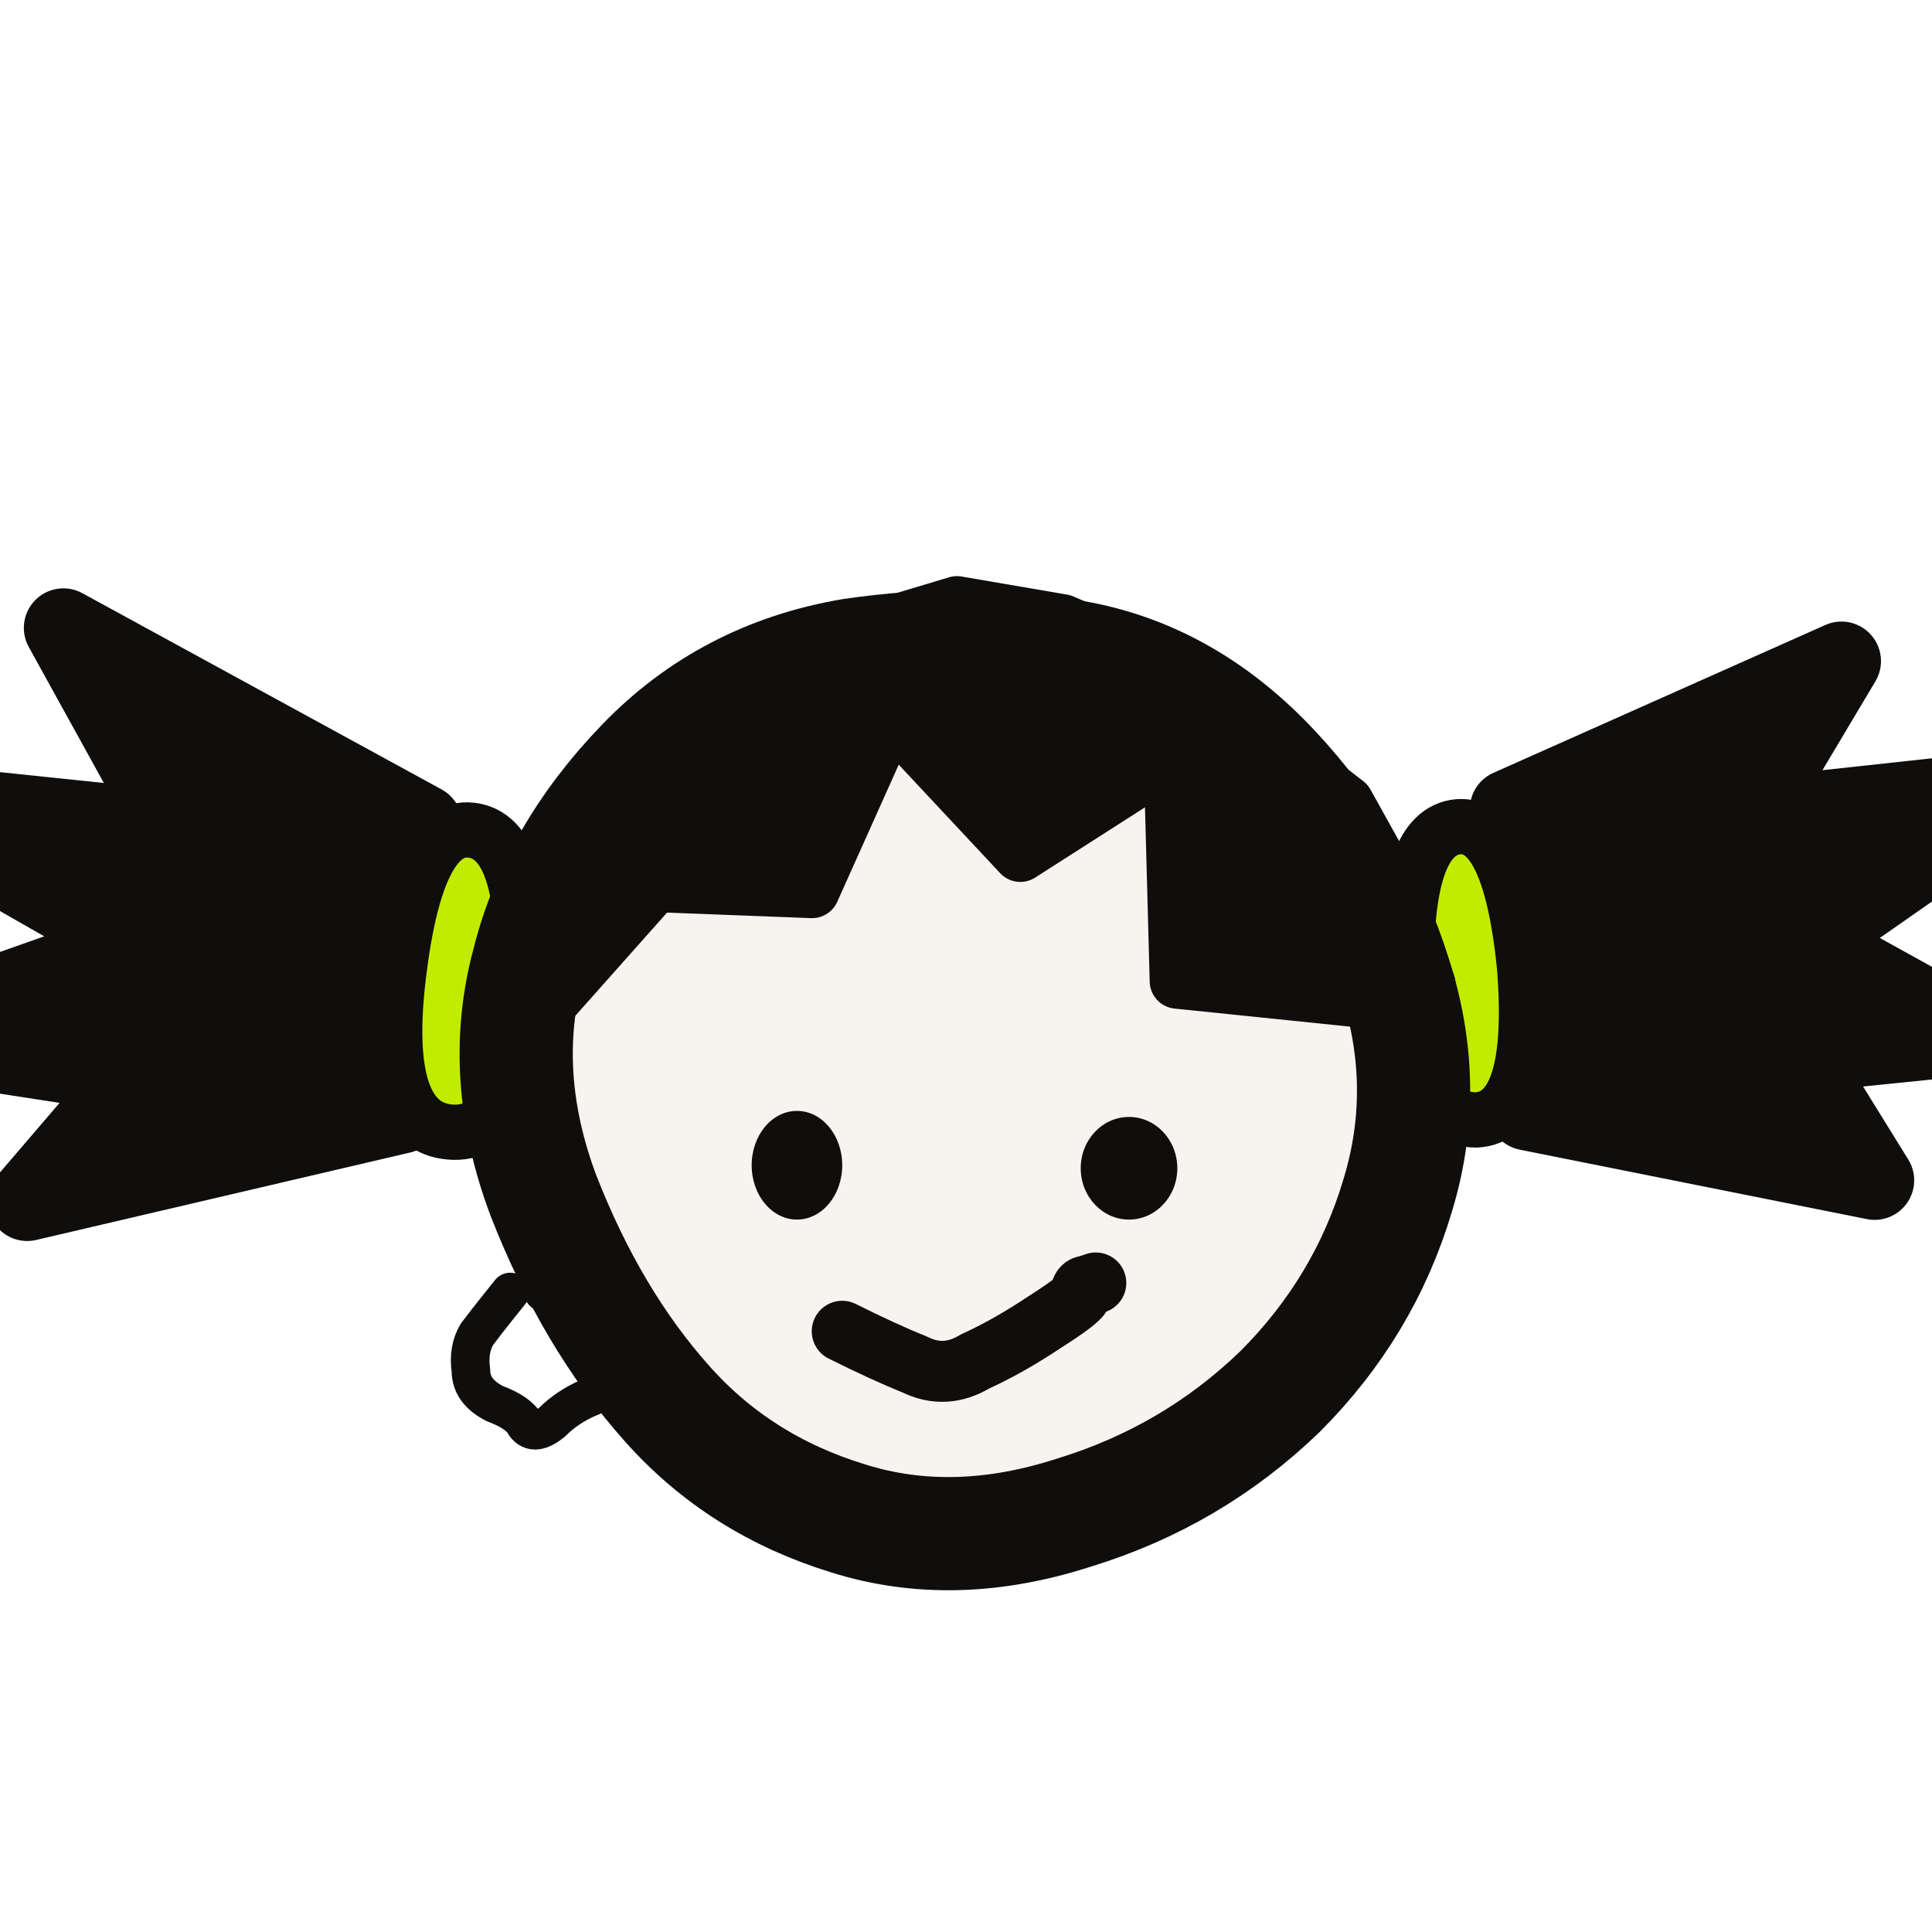
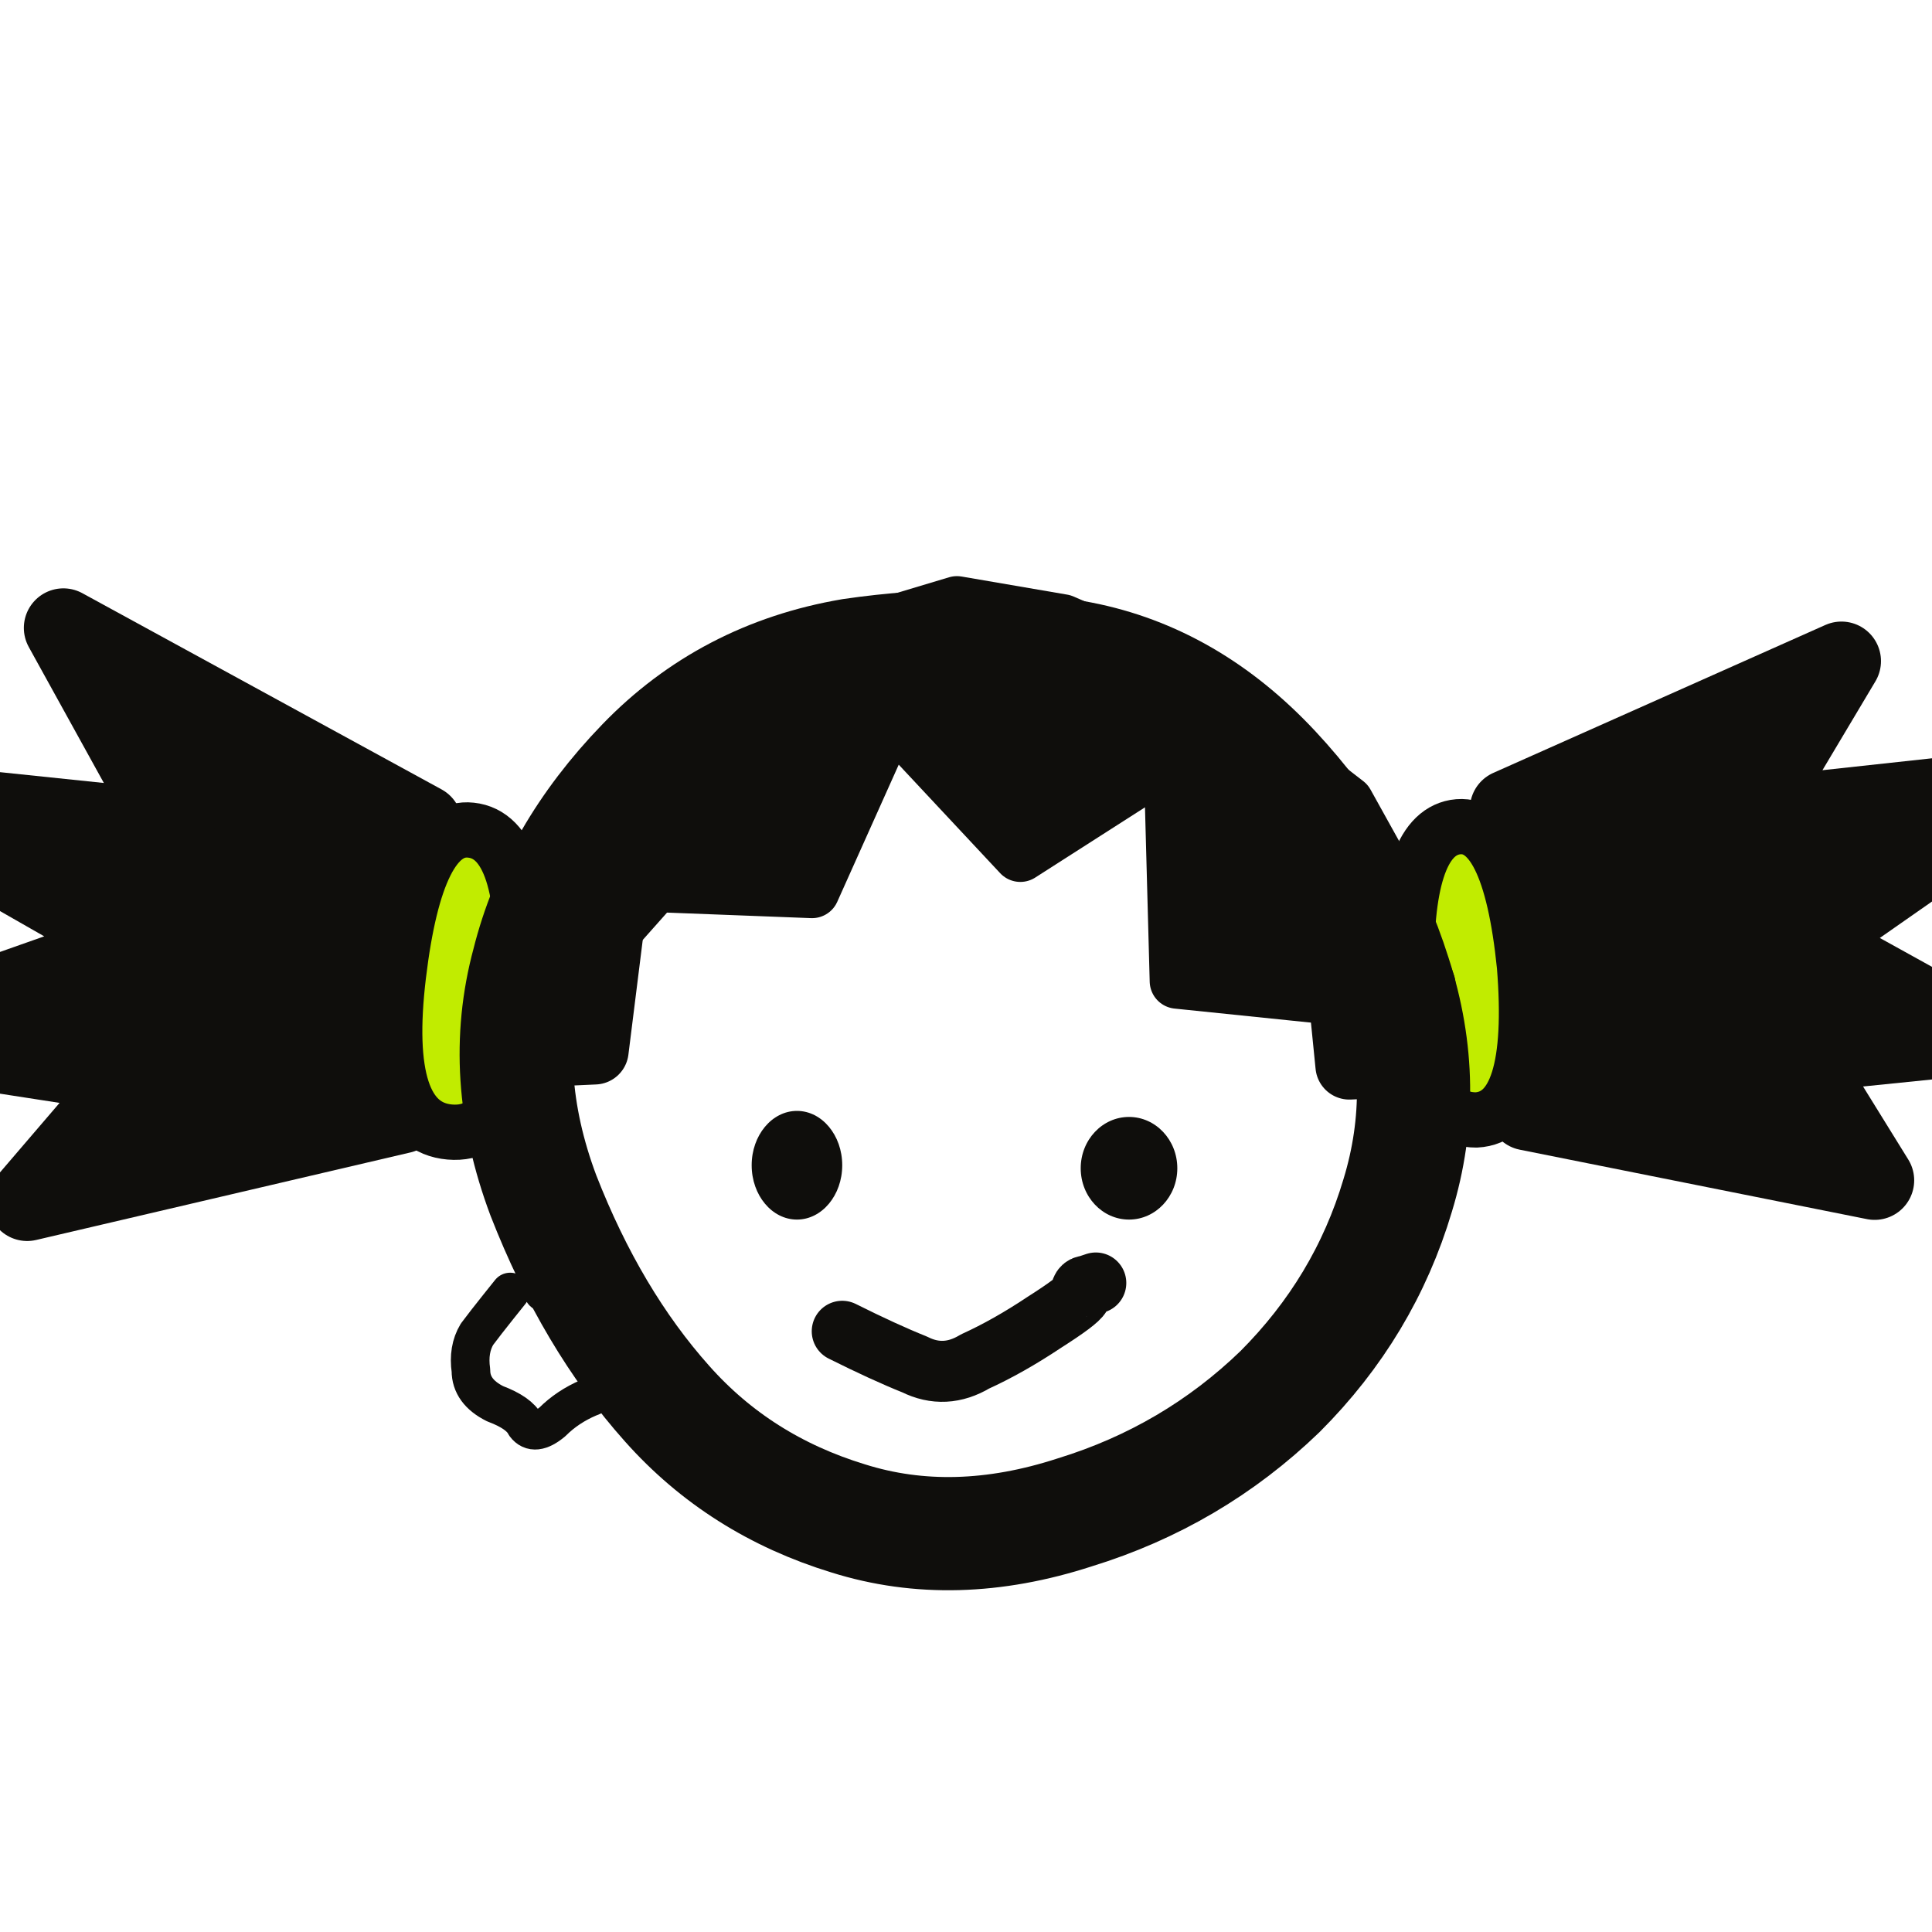
<svg xmlns="http://www.w3.org/2000/svg" viewBox="0 0 64 64">
  <g visibility="visible">
    <animate attributeName="visibility" values="visible;hidden;hidden" dur="0.36s" repeatCount="indefinite" calcMode="discrete" />
    <path d="M20.3 30.0 L15.1 29.2 L15.3 35.0 L19.7 34.8Z" fill="#0F0E0C" stroke="#0F0E0C" stroke-width="2.25" stroke-linejoin="round" />
    <path d="M13.3 36.9 L0.9 39.8 L4.5 35.6 L-3.9 34.3 L4.6 31.3 L-3.8 26.5 L5.8 27.5 L2.1 20.8 L14.0 27.3Z" fill="#0F0E0C" stroke="#0F0E0C" stroke-width="2.62" stroke-linejoin="round" />
    <path d="M13.2 32.3 Q12.6 37.3 14.9 37.5 Q17.2 37.7 17.3 32.7 Q17.5 27.7 15.6 27.5 Q13.8 27.3 13.2 32.3Z" fill="#C1EC00" stroke="#0F0E0C" stroke-width="1.83" stroke-linejoin="round" />
    <path d="M44.7 35.3 L48.9 35.1 L48.2 29.1 L44.2 30.3Z" fill="#0F0E0C" stroke="#0F0E0C" stroke-width="2.25" stroke-linejoin="round" />
    <path d="M50.0 26.8 L61.0 21.9 L57.9 27.1 L67.1 26.1 L59.8 31.2 L65.4 34.3 L59.5 34.9 L62.1 39.1 L50.6 36.8Z" fill="#0F0E0C" stroke="#0F0E0C" stroke-width="2.62" stroke-linejoin="round" />
    <path d="M50.5 32.0 Q50.0 27.1 48.2 27.4 Q46.5 27.7 46.6 32.4 Q46.8 37.1 48.9 37.1 Q50.9 37.0 50.5 32.0Z" fill="#C1EC00" stroke="#0F0E0C" stroke-width="1.83" stroke-linejoin="round" />
-     <path d="M46.3 39.6 Q45.2 43.3 42.4 46.1 Q39.5 48.9 35.6 50.1 Q31.6 51.4 28.1 50.3 Q24.5 49.2 22.1 46.5 Q19.6 43.7 18.0 39.6 Q16.5 35.6 17.5 31.9 Q18.4 28.3 21.3 25.3 Q24.1 22.4 28.2 21.7 Q32.3 21.1 35.8 21.8 Q39.4 22.5 42.2 25.5 Q45.0 28.5 46.2 32.3 Q47.4 36.0 46.3 39.6Z" fill="#F7F4EF" stroke="#0F0E0C" stroke-width="3.75" stroke-linejoin="round" />
+     <path d="M46.3 39.6 Q45.2 43.3 42.4 46.1 Q39.5 48.9 35.6 50.1 Q31.6 51.4 28.1 50.3 Q24.5 49.2 22.1 46.5 Q19.6 43.7 18.0 39.6 Q16.5 35.6 17.5 31.9 Q18.4 28.3 21.3 25.3 Q24.1 22.4 28.2 21.7 Q32.3 21.1 35.8 21.8 Q39.4 22.5 42.2 25.5 Q45.0 28.5 46.2 32.3 Q47.4 36.0 46.3 39.6Z" fill="none" stroke="#0F0E0C" stroke-width="3.75" stroke-linejoin="round" />
    <path d="M16.8 32.8 L17.7 29.4 L19.4 26.2 L22.1 23.8 L25.0 22.0 L28.7 20.9 L31.7 20.0 L35.2 20.6 L39.1 22.3 L41.5 24.2 L44.6 26.6 L46.1 29.3 L47.3 32.6 L45.8 33.2 L39.0 32.5 L38.8 25.1 L33.8 28.3 L29.5 23.7 L26.9 29.5 L21.7 29.3 L17.7 33.8Z" fill="#0F0E0C" stroke="#0F0E0C" stroke-width="1.83" stroke-linejoin="round" />
    <ellipse cx="26.4" cy="38.6" rx="1.5" ry="1.8" fill="#0F0E0C" />
    <ellipse cx="37.4" cy="38.7" rx="1.6" ry="1.7" fill="#0F0E0C" />
    <path d="M27.9 44.1 Q29.3 44.8 30.3 45.2 Q31.3 45.7 32.3 45.1 Q33.4 44.6 34.6 43.8 Q35.7 43.1 35.8 42.9 Q35.8 42.6 36.0 42.6 L36.3 42.5" fill="none" stroke="#0F0E0C" stroke-width="2.02" stroke-linecap="round" stroke-linejoin="round" />
    <path d="M18.0 42.8 Q19.3 42.7 19.5 43.7 Q19.8 44.7 20.0 45.4 Q20.1 46.1 19.5 46.3 Q18.8 46.6 18.3 47.1 Q17.7 47.6 17.4 47.2 Q17.2 46.8 16.4 46.5 Q15.6 46.1 15.6 45.4 Q15.5 44.7 15.8 44.2 Q16.1 43.8 16.5 43.3 L16.9 42.8" fill="none" stroke="#0F0E0C" stroke-width="1.28" stroke-linecap="round" stroke-linejoin="round" />
  </g>
  <g visibility="hidden">
    <animate attributeName="visibility" values="hidden;visible;hidden" dur="0.36s" repeatCount="indefinite" calcMode="discrete" />
    <path d="M20.1 30.4 L15.6 29.3 L14.8 35.2 L19.4 35.6Z" fill="#0F0E0C" stroke="#0F0E0C" stroke-width="2.25" stroke-linejoin="round" />
    <path d="M13.1 37.4 L0.9 40.0 L5.0 35.7 L-3.6 34.1 L4.5 31.4 L-3.9 26.4 L6.0 27.5 L2.0 21.2 L14.3 27.5Z" fill="#0F0E0C" stroke="#0F0E0C" stroke-width="2.62" stroke-linejoin="round" />
    <path d="M13.5 31.9 Q13.1 37.2 14.9 37.5 Q16.7 37.8 17.2 32.8 Q17.6 27.8 15.8 27.2 Q13.9 26.6 13.5 31.9Z" fill="#C1EC00" stroke="#0F0E0C" stroke-width="1.83" stroke-linejoin="round" />
    <path d="M44.4 34.7 L49.3 34.9 L48.0 29.0 L43.5 30.1Z" fill="#0F0E0C" stroke="#0F0E0C" stroke-width="2.25" stroke-linejoin="round" />
    <path d="M49.4 27.4 L61.0 21.2 L57.8 27.3 L66.8 26.7 L59.8 31.2 L65.6 33.8 L59.5 35.1 L61.4 39.4 L51.0 37.4Z" fill="#0F0E0C" stroke="#0F0E0C" stroke-width="2.62" stroke-linejoin="round" />
    <path d="M50.8 31.7 Q50.3 26.6 48.2 26.9 Q46.2 27.2 46.5 32.4 Q46.9 37.6 49.1 37.2 Q51.2 36.7 50.8 31.7Z" fill="#C1EC00" stroke="#0F0E0C" stroke-width="1.83" stroke-linejoin="round" />
-     <path d="M46.0 40.0 Q44.6 43.8 42.1 46.4 Q39.6 49.0 35.7 50.3 Q31.9 51.7 28.1 50.3 Q24.4 49.0 21.7 46.2 Q19.0 43.4 17.7 39.5 Q16.5 35.7 17.7 32.0 Q19.0 28.4 21.9 25.7 Q24.8 22.9 28.5 22.2 Q32.3 21.4 35.7 22.1 Q39.1 22.9 41.9 25.8 Q44.6 28.6 46.0 32.4 Q47.5 36.1 46.0 40.0Z" fill="#F7F4EF" stroke="#0F0E0C" stroke-width="3.75" stroke-linejoin="round" />
+     <path d="M46.0 40.0 Q44.6 43.8 42.1 46.4 Q39.6 49.0 35.7 50.3 Q31.9 51.7 28.1 50.3 Q24.4 49.0 21.7 46.2 Q19.0 43.4 17.7 39.5 Q16.5 35.7 17.7 32.0 Q19.0 28.4 21.9 25.7 Q24.8 22.9 28.5 22.2 Q32.3 21.4 35.7 22.1 Q39.1 22.9 41.9 25.8 Q44.6 28.6 46.0 32.4 Q47.5 36.1 46.0 40.0Z" fill="none" stroke="#0F0E0C" stroke-width="3.75" stroke-linejoin="round" />
    <path d="M17.1 32.8 L18.3 29.4 L20.0 26.3 L22.1 24.1 L25.2 21.9 L28.8 20.8 L32.4 20.5 L35.4 21.3 L38.8 21.9 L41.9 23.9 L43.8 26.2 L45.9 29.5 L47.2 32.7 L45.8 33.3 L39.1 31.9 L38.7 25.7 L33.5 28.4 L29.2 23.2 L27.6 29.4 L21.4 28.7 L17.9 34.4Z" fill="#0F0E0C" stroke="#0F0E0C" stroke-width="1.83" stroke-linejoin="round" />
    <ellipse cx="26.4" cy="39.1" rx="1.7" ry="1.7" fill="#0F0E0C" />
    <ellipse cx="37.4" cy="39.1" rx="1.5" ry="1.7" fill="#0F0E0C" />
    <path d="M27.8 44.0 Q29.4 45.2 30.4 45.8 Q31.3 46.4 32.6 45.7 Q33.8 45.0 34.5 44.2 Q35.1 43.4 35.7 43.2 Q36.3 43.0 36.5 42.5 L36.7 42.1" fill="none" stroke="#0F0E0C" stroke-width="2.02" stroke-linecap="round" stroke-linejoin="round" />
    <path d="M17.9 42.5 Q19.5 42.7 19.8 43.4 Q20.2 44.1 19.9 45.0 Q19.7 45.8 19.5 46.2 Q19.3 46.6 18.7 47.2 Q18.2 47.7 17.4 47.6 Q16.7 47.5 16.5 47.0 Q16.2 46.4 16.0 45.6 Q15.8 44.8 15.7 44.1 Q15.7 43.4 16.6 43.2 L17.6 43.0" fill="none" stroke="#0F0E0C" stroke-width="1.28" stroke-linecap="round" stroke-linejoin="round" />
  </g>
  <g visibility="hidden">
    <animate attributeName="visibility" values="hidden;hidden;visible" dur="0.36s" repeatCount="indefinite" calcMode="discrete" />
    <path d="M20.6 30.2 L15.6 29.3 L14.7 34.6 L19.6 35.1Z" fill="#0F0E0C" stroke="#0F0E0C" stroke-width="2.25" stroke-linejoin="round" />
    <path d="M13.6 36.9 L1.7 39.7 L5.1 34.8 L-4.1 34.0 L4.8 31.3 L-3.6 26.4 L6.1 27.0 L2.6 20.8 L14.6 27.4Z" fill="#0F0E0C" stroke="#0F0E0C" stroke-width="2.62" stroke-linejoin="round" />
    <path d="M13.2 31.9 Q12.9 36.6 15.0 36.8 Q17.2 37.1 17.5 32.1 Q17.7 27.2 15.6 27.2 Q13.6 27.1 13.2 31.9Z" fill="#C1EC00" stroke="#0F0E0C" stroke-width="1.83" stroke-linejoin="round" />
    <path d="M44.1 35.5 L48.9 35.4 L48.1 29.1 L43.4 30.1Z" fill="#0F0E0C" stroke="#0F0E0C" stroke-width="2.25" stroke-linejoin="round" />
    <path d="M50.0 27.1 L61.3 21.3 L57.9 26.9 L67.5 26.5 L60.0 31.3 L65.3 33.7 L59.2 34.9 L61.7 39.4 L50.4 37.4Z" fill="#0F0E0C" stroke="#0F0E0C" stroke-width="2.62" stroke-linejoin="round" />
    <path d="M50.4 32.4 Q49.9 27.4 48.0 27.3 Q46.0 27.1 46.6 32.3 Q47.2 37.6 49.1 37.4 Q50.9 37.3 50.4 32.4Z" fill="#C1EC00" stroke="#0F0E0C" stroke-width="1.83" stroke-linejoin="round" />
-     <path d="M46.0 39.6 Q44.9 43.2 42.1 46.2 Q39.3 49.2 35.6 50.4 Q32.0 51.7 28.2 50.6 Q24.5 49.5 21.8 46.4 Q19.2 43.3 17.9 39.7 Q16.6 36.1 17.7 32.4 Q18.8 28.8 21.7 25.9 Q24.6 23.0 28.2 22.3 Q31.8 21.6 35.8 22.0 Q39.9 22.5 42.6 25.6 Q45.4 28.7 46.2 32.3 Q47.0 36.0 46.0 39.6Z" fill="#F7F4EF" stroke="#0F0E0C" stroke-width="3.75" stroke-linejoin="round" />
+     <path d="M46.0 39.6 Q44.9 43.2 42.1 46.2 Q39.3 49.2 35.6 50.4 Q32.0 51.7 28.2 50.6 Q24.5 49.5 21.8 46.4 Q19.2 43.3 17.9 39.7 Q16.6 36.1 17.7 32.4 Q18.8 28.8 21.7 25.9 Q24.6 23.0 28.2 22.3 Q31.8 21.6 35.8 22.0 Q39.9 22.5 42.6 25.6 Q45.4 28.7 46.2 32.3 Q47.0 36.0 46.0 39.6Z" fill="none" stroke="#0F0E0C" stroke-width="3.75" stroke-linejoin="round" />
    <path d="M16.6 32.4 L18.1 29.6 L19.9 26.4 L21.9 23.5 L25.3 22.2 L28.9 21.1 L32.0 20.9 L35.1 21.3 L38.8 22.0 L41.9 23.8 L44.2 26.8 L46.3 29.8 L47.2 32.5 L45.9 33.3 L39.0 32.3 L39.1 25.4 L33.2 28.7 L29.4 24.1 L26.8 30.0 L21.7 29.2 L18.4 34.4Z" fill="#0F0E0C" stroke="#0F0E0C" stroke-width="1.83" stroke-linejoin="round" />
    <ellipse cx="26.8" cy="38.9" rx="1.8" ry="1.8" fill="#0F0E0C" />
    <ellipse cx="37.3" cy="38.8" rx="1.5" ry="1.7" fill="#0F0E0C" />
    <path d="M28.1 44.2 Q29.5 45.3 30.5 45.6 Q31.5 45.9 32.6 45.6 Q33.6 45.3 34.8 44.5 Q35.9 43.7 35.9 43.3 Q36.0 42.9 36.2 42.5 L36.5 42.2" fill="none" stroke="#0F0E0C" stroke-width="2.02" stroke-linecap="round" stroke-linejoin="round" />
    <path d="M18.2 42.8 Q19.5 42.9 19.8 43.7 Q20.1 44.4 19.8 45.0 Q19.5 45.5 19.2 46.0 Q18.9 46.5 18.6 47.0 Q18.2 47.5 17.5 47.5 Q16.7 47.5 16.3 46.7 Q15.9 45.9 15.8 45.3 Q15.6 44.7 15.7 44.0 Q15.8 43.3 16.6 43.0 L17.3 42.7" fill="none" stroke="#0F0E0C" stroke-width="1.28" stroke-linecap="round" stroke-linejoin="round" />
  </g>
</svg>
